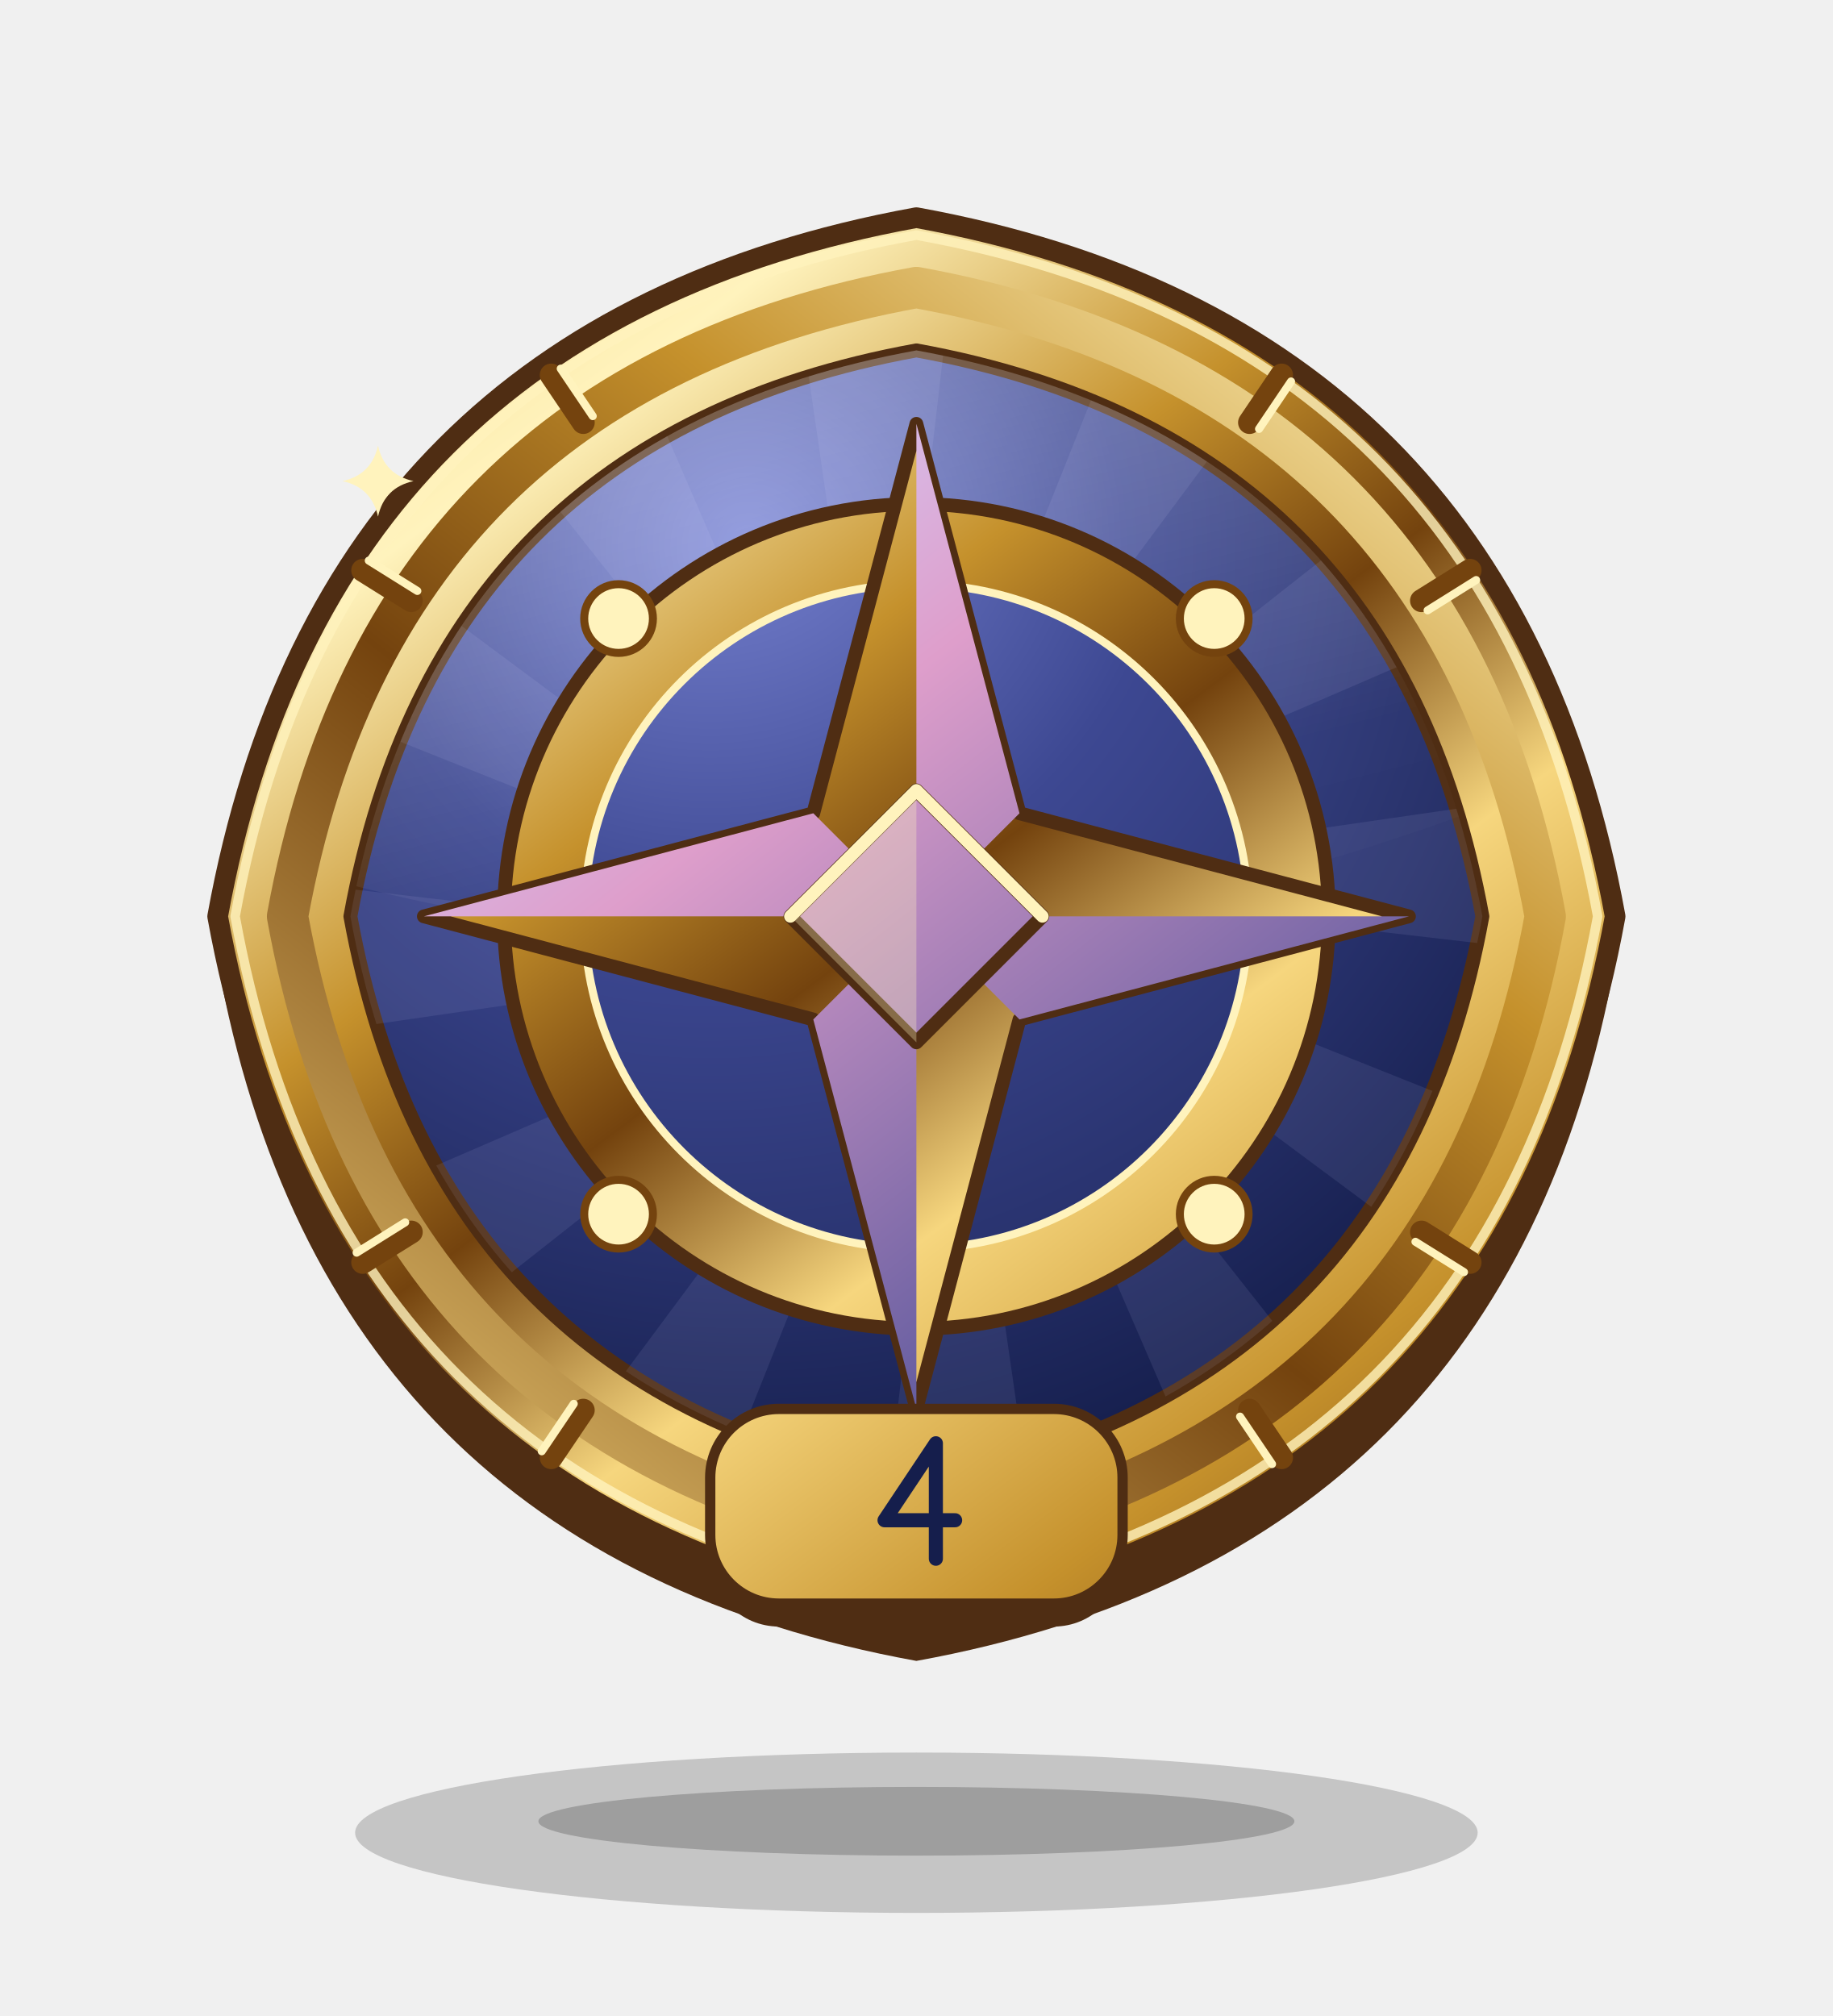
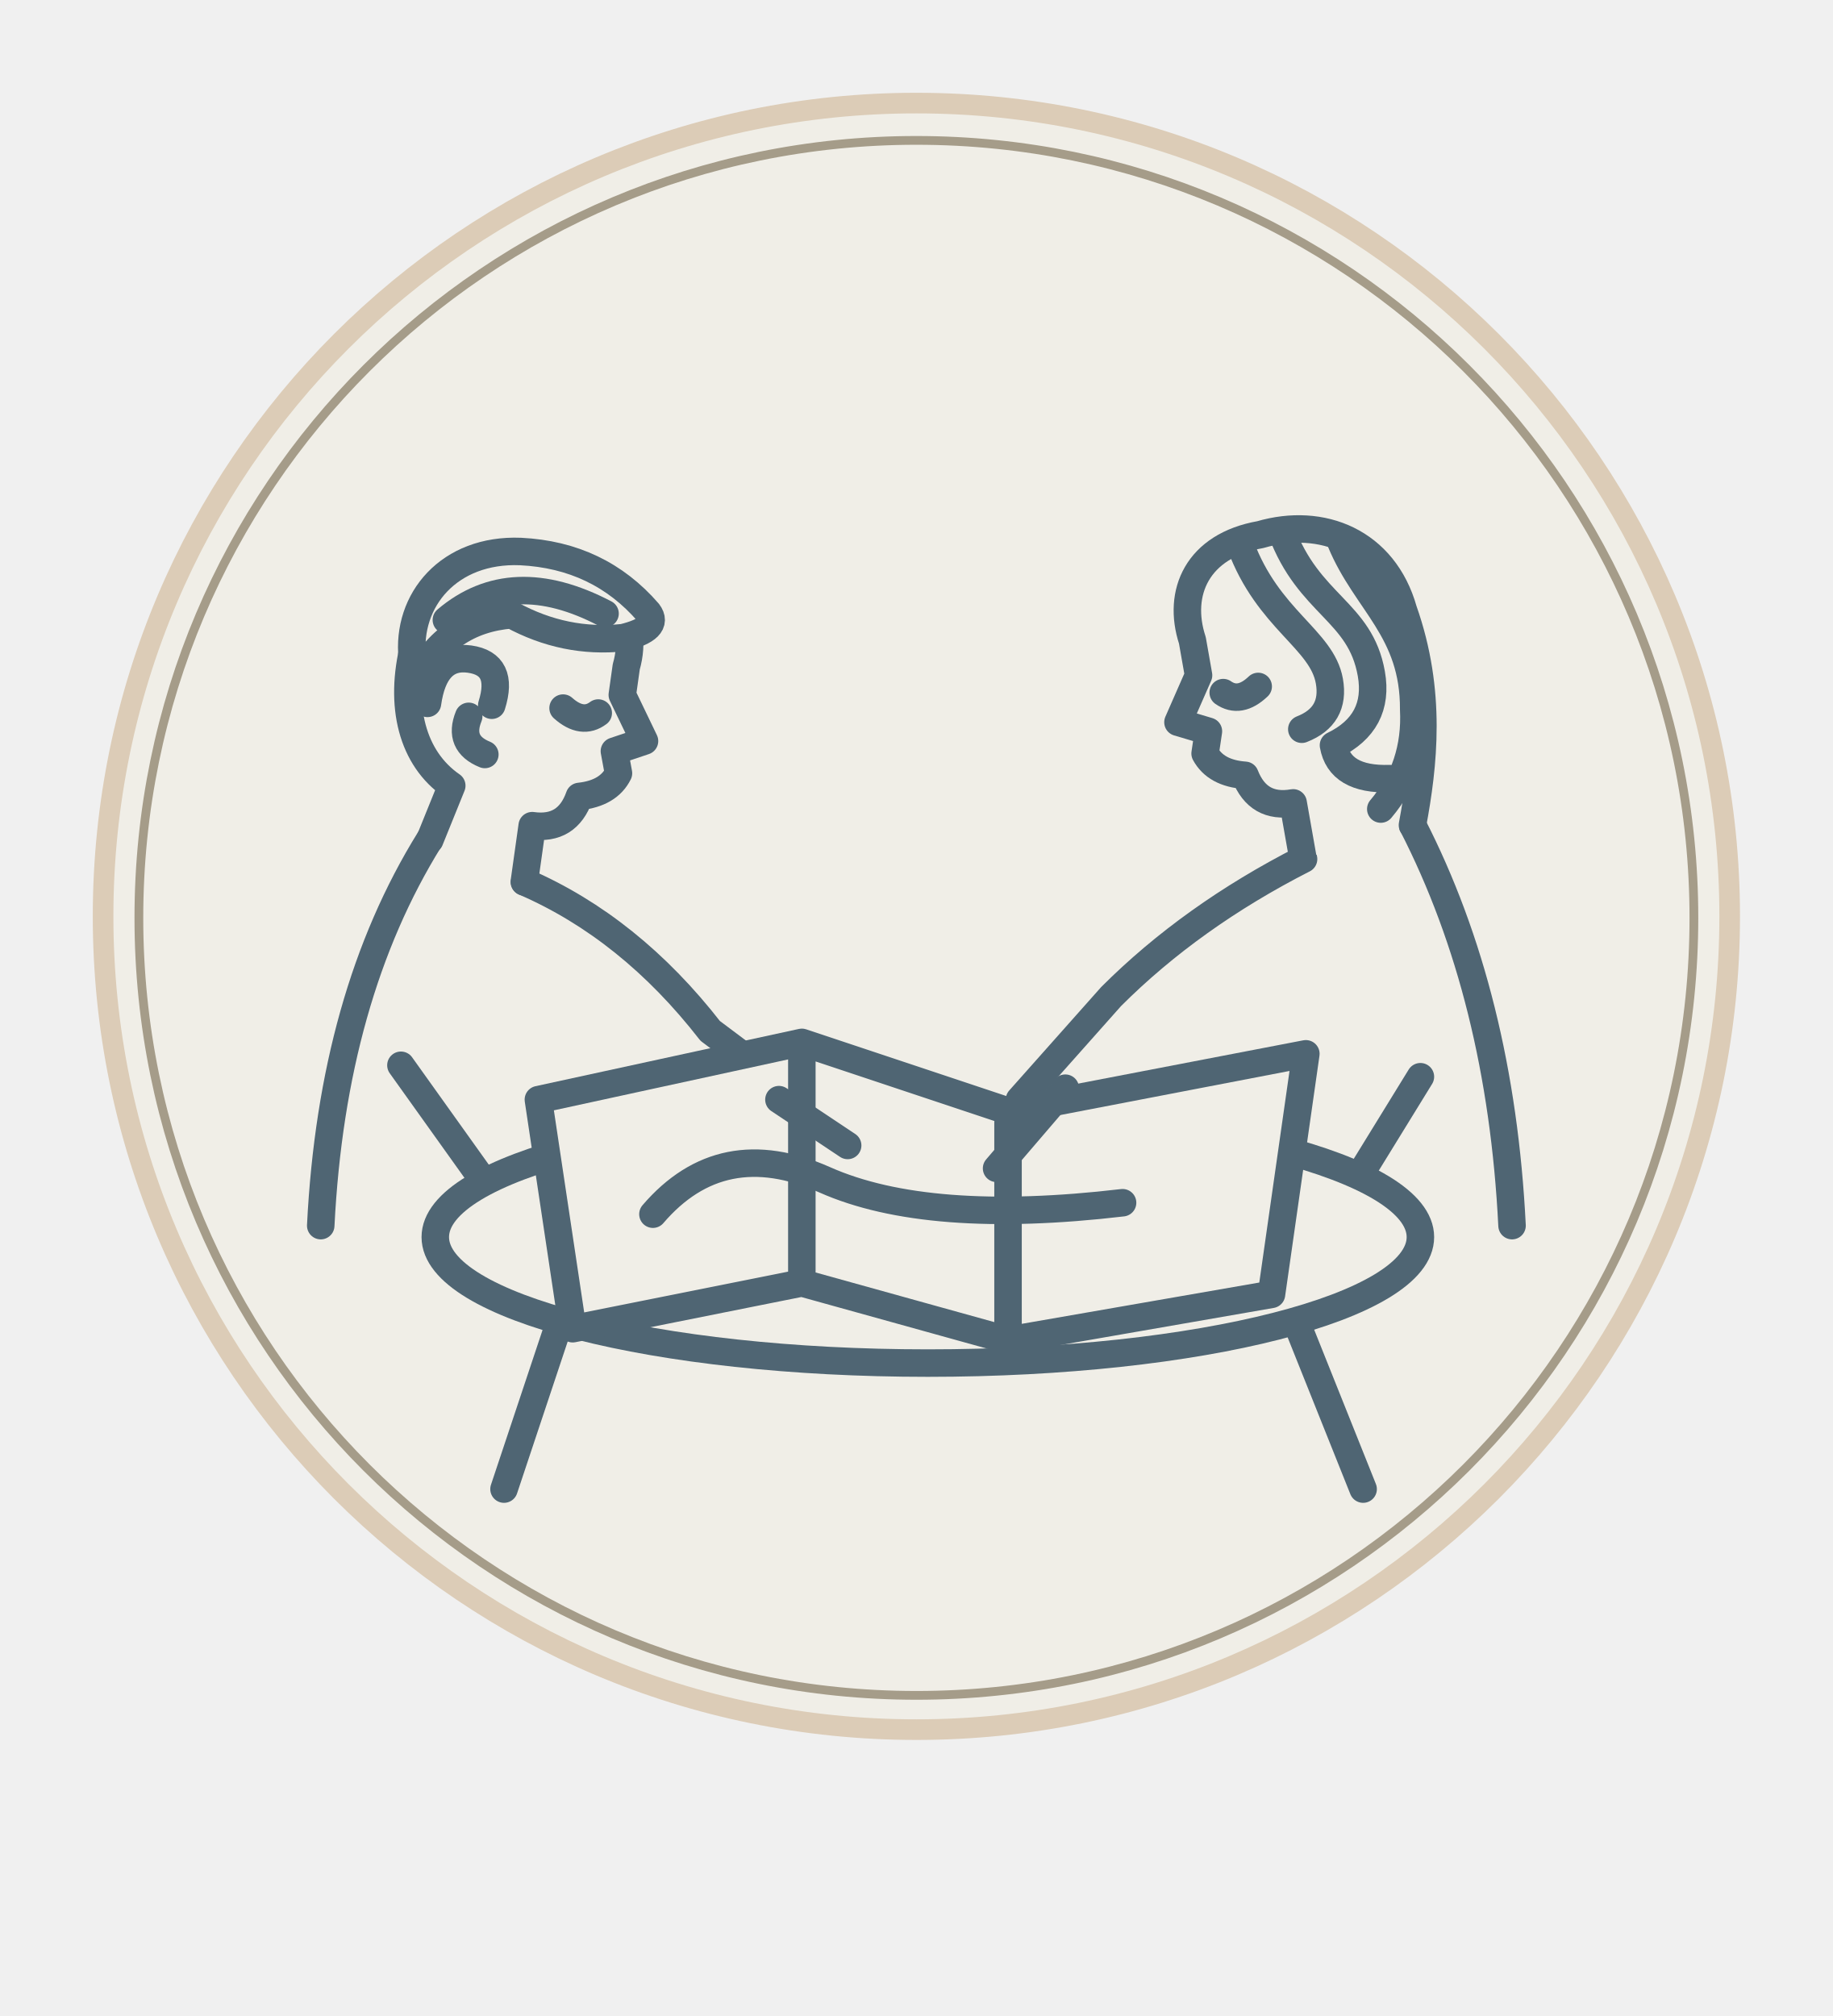
- <svg xmlns="http://www.w3.org/2000/svg" viewBox="0 0 160 176" aria-hidden="true" focusable="false" class="oa-badge-art" data-badge-art="duo-distinct-categories-4" data-art-motif="four-winds" data-locked="false">
+ <svg xmlns="http://www.w3.org/2000/svg" viewBox="0 0 160 176" aria-hidden="true" focusable="false" data-badge-art="duo-distinct-categories-4" data-art-motif="planning-the-whole-journey">
  <defs>
-     <linearGradient id="oba-asset-duo-distinct-categories-4-e-metal" x1="25" y1="15" x2="126" y2="150" gradientUnits="userSpaceOnUse">
-       <stop stop-color="#f6d67e" />
-       <stop offset=".19" stop-color="#fff3bd" />
-       <stop offset=".37" stop-color="#c5912c" />
-       <stop offset=".5" stop-color="#74430e" />
-       <stop offset=".64" stop-color="#f6d67e" />
-       <stop offset=".82" stop-color="#c5912c" />
-       <stop offset="1" stop-color="#74430e" />
-     </linearGradient>
-     <linearGradient id="oba-asset-duo-distinct-categories-4-e-bevel" x1="25" y1="151" x2="130" y2="18" gradientUnits="userSpaceOnUse">
-       <stop stop-color="#f6d67e" />
-       <stop offset=".46" stop-color="#74430e" />
-       <stop offset=".7" stop-color="#c5912c" />
-       <stop offset="1" stop-color="#fff3bd" />
-     </linearGradient>
-     <radialGradient id="oba-asset-duo-distinct-categories-4-e-enamel" cx="62" cy="40" r="105" gradientUnits="userSpaceOnUse">
-       <stop stop-color="#7e89d8" />
-       <stop offset=".39" stop-color="#3d4892" />
-       <stop offset="1" stop-color="#151e4c" />
-     </radialGradient>
-     <linearGradient id="oba-asset-duo-distinct-categories-4-e-accent" x1="49" y1="39" x2="112" y2="119" gradientUnits="userSpaceOnUse">
-       <stop stop-color="#d2d4ff" />
-       <stop offset=".34" stop-color="#de9ecb" />
-       <stop offset="1" stop-color="#3d4892" />
-     </linearGradient>
-     <linearGradient id="oba-asset-duo-distinct-categories-4-e-gloss" x1="60" y1="20" x2="83" y2="111" gradientUnits="userSpaceOnUse">
-       <stop stop-color="#ffffff" stop-opacity=".32" />
-       <stop offset=".6" stop-color="#ffffff" stop-opacity=".02" />
-       <stop offset="1" stop-color="#ffffff" stop-opacity="0" />
-     </linearGradient>
-     <clipPath id="oba-asset-duo-distinct-categories-4-e-field">
-       <path d="M80 19Q131.62 28.38 141 80Q131.62 131.62 80 141Q28.38 131.62 19 80Q28.38 28.38 80 19Z" fill="#fff" transform="translate(80 80) scale(.81) translate(-80 -80)" />
+     <clipPath id="oba-asset-duo-distinct-categories-4-e-scene">
+       <path d="M80 9 A71 71 0 1 1 79.999 151 A71 71 0 1 1 80 9Z" transform="translate(80 83) scale(.92) translate(-80 -83)" />
    </clipPath>
  </defs>
-   <ellipse cx="80" cy="160" rx="49" ry="7" fill="#000" opacity=".18" />
-   <ellipse cx="80" cy="159" rx="33" ry="3" fill="#000" opacity=".2" />
-   <path d="M80 19Q131.62 28.38 141 80Q131.62 131.62 80 141Q28.38 131.62 19 80Q28.38 28.38 80 19Z" fill="#4f2d13" transform="translate(0 4)" />
-   <path d="M80 19Q131.62 28.38 141 80Q131.62 131.62 80 141Q28.38 131.62 19 80Q28.38 28.38 80 19Z" fill="url(#oba-asset-duo-distinct-categories-4-e-metal)" stroke="#4f2d13" stroke-width="1.8" stroke-linejoin="round" stroke-linecap="round" />
-   <path d="M80 19Q131.62 28.38 141 80Q131.62 131.62 80 141Q28.38 131.62 19 80Q28.38 28.38 80 19Z" fill="none" stroke="#fff3bd" stroke-width="0.85" stroke-linejoin="round" stroke-linecap="round" transform="translate(80 80) scale(.975) translate(-80 -80)" opacity=".8" />
-   <path d="M80 19Q131.62 28.38 141 80Q131.62 131.62 80 141Q28.38 131.62 19 80Q28.38 28.38 80 19Z" fill="none" stroke="url(#oba-asset-duo-distinct-categories-4-e-bevel)" stroke-width="4" stroke-linejoin="round" stroke-linecap="round" transform="translate(80 80) scale(.9) translate(-80 -80)" />
-   <path d="M80 19Q131.62 28.38 141 80Q131.62 131.62 80 141Q28.38 131.62 19 80Q28.38 28.38 80 19Z" fill="url(#oba-asset-duo-distinct-categories-4-e-enamel)" stroke="#4f2d13" stroke-width="1.5" stroke-linejoin="round" stroke-linecap="round" transform="translate(80 80) scale(.81) translate(-80 -80)" />
-   <g clip-path="url(#oba-asset-duo-distinct-categories-4-e-field)">
-     <g transform="rotate(0 80 80)">
-       <path d="M77 77L67 8H85Z" fill="#d2d4ff" opacity=".09" />
+   <path d="M80 9 A71 71 0 1 1 79.999 151 A71 71 0 1 1 80 9Z" fill="#F0EEE7" stroke="#DCCCB7" stroke-width="1.8" />
+   <path d="M80 9 A71 71 0 1 1 79.999 151 A71 71 0 1 1 80 9Z" transform="translate(80 83) scale(.956) translate(-80 -83)" fill="none" stroke="#A59C89" stroke-width=".8" />
+   <g clip-path="url(#oba-asset-duo-distinct-categories-4-e-scene)" fill="none" stroke="#4F6573" stroke-width="2.4" stroke-linecap="round" stroke-linejoin="round">
+     <path d="M37.5 73.3Q29 87 28 107M45.8 77Q55 81 62 90L70 96M113.8 75Q104 80 97 87L89 96M123.3 72Q131 87 132 107" />
+     <path d="M35 93L45 107M124 94L116 107M49 115L44 130M113 115L119 130" />
+     <ellipse cx="81" cy="108" rx="43" ry="11" fill="#F0EEE7" />
+     <path d="M47 96L70 91L88 97L114 92L111 113L88 117L70 112L50 116ZM70 92V112M88 98V116" fill="#F0EEE7" />
+     <path d="M57 106Q63 99 72 103T98 105M68 96L74 100M93 95L87 102" />
+     <g transform="translate(46 62) rotate(8) scale(0.62 0.62)" stroke-width="3.871">
+       <path d="M-11 20 L-9 12 C-15 9-18 2-17-7 C-17-16-10-22 0-21 C9-21 14-15 13-8 L13-4 L17 2 L13 4 L14 7 Q13 10 9 11 Q8 16 3 16 L3 24" fill="#F0EEE7" />
+       <path d="M-17-5 C-19-13-14-21-4-22 Q7-23 15-16 Q17-14 12-12 Q4-10-4-13 Q-13-11-16-2" fill="#F0EEE7" />
+       <path d="M-13-11 Q-5-20 9-15 M-14 1 Q-14-6-9-6 Q-4-6-5 0 M-8 2 Q-9 6-5 7" />
+       <path d="M5-1 Q8 1 10-1" />
    </g>
-     <g transform="rotate(30 80 80)">
-       <path d="M77 77L67 8H85Z" fill="#d2d4ff" opacity=".09" />
-     </g>
-     <g transform="rotate(60 80 80)">
-       <path d="M77 77L67 8H85Z" fill="#d2d4ff" opacity=".09" />
-     </g>
-     <g transform="rotate(90 80 80)">
-       <path d="M77 77L67 8H85Z" fill="#d2d4ff" opacity=".09" />
-     </g>
-     <g transform="rotate(120 80 80)">
-       <path d="M77 77L67 8H85Z" fill="#d2d4ff" opacity=".09" />
-     </g>
-     <g transform="rotate(150 80 80)">
-       <path d="M77 77L67 8H85Z" fill="#d2d4ff" opacity=".09" />
-     </g>
-     <g transform="rotate(180 80 80)">
-       <path d="M77 77L67 8H85Z" fill="#d2d4ff" opacity=".09" />
-     </g>
-     <g transform="rotate(210 80 80)">
-       <path d="M77 77L67 8H85Z" fill="#d2d4ff" opacity=".09" />
-     </g>
-     <g transform="rotate(240 80 80)">
-       <path d="M77 77L67 8H85Z" fill="#d2d4ff" opacity=".09" />
-     </g>
-     <g transform="rotate(270 80 80)">
-       <path d="M77 77L67 8H85Z" fill="#d2d4ff" opacity=".09" />
-     </g>
-     <g transform="rotate(300 80 80)">
-       <path d="M77 77L67 8H85Z" fill="#d2d4ff" opacity=".09" />
-     </g>
-     <g transform="rotate(330 80 80)">
-       <path d="M77 77L67 8H85Z" fill="#d2d4ff" opacity=".09" />
-     </g>
-     <path d="M14 18H147V63Q78 96 14 72Z" fill="url(#oba-asset-duo-distinct-categories-4-e-gloss)" />
-   </g>
-   <g transform="translate(49.24 125.6) rotate(-146)">
-     <path d="M0-2V3" fill="none" stroke="#74430e" stroke-width="2" stroke-linejoin="round" stroke-linecap="round" />
-     <path d="M1-2V3" fill="none" stroke="#fff3bd" stroke-width="0.7" stroke-linejoin="round" stroke-linecap="round" />
-   </g>
-   <g transform="translate(33.36 109.15) rotate(-122)">
-     <path d="M0-2V3" fill="none" stroke="#74430e" stroke-width="2" stroke-linejoin="round" stroke-linecap="round" />
-     <path d="M1-2V3" fill="none" stroke="#fff3bd" stroke-width="0.7" stroke-linejoin="round" stroke-linecap="round" />
-   </g>
-   <g transform="translate(33.36 50.85) rotate(-58)">
-     <path d="M0-2V3" fill="none" stroke="#74430e" stroke-width="2" stroke-linejoin="round" stroke-linecap="round" />
-     <path d="M1-2V3" fill="none" stroke="#fff3bd" stroke-width="0.7" stroke-linejoin="round" stroke-linecap="round" />
-   </g>
-   <g transform="translate(49.24 34.4) rotate(-34)">
-     <path d="M0-2V3" fill="none" stroke="#74430e" stroke-width="2" stroke-linejoin="round" stroke-linecap="round" />
-     <path d="M1-2V3" fill="none" stroke="#fff3bd" stroke-width="0.7" stroke-linejoin="round" stroke-linecap="round" />
-   </g>
-   <g transform="translate(110.76 34.4) rotate(34)">
-     <path d="M0-2V3" fill="none" stroke="#74430e" stroke-width="2" stroke-linejoin="round" stroke-linecap="round" />
-     <path d="M1-2V3" fill="none" stroke="#fff3bd" stroke-width="0.7" stroke-linejoin="round" stroke-linecap="round" />
-   </g>
-   <g transform="translate(126.64 50.85) rotate(58)">
-     <path d="M0-2V3" fill="none" stroke="#74430e" stroke-width="2" stroke-linejoin="round" stroke-linecap="round" />
-     <path d="M1-2V3" fill="none" stroke="#fff3bd" stroke-width="0.7" stroke-linejoin="round" stroke-linecap="round" />
-   </g>
-   <g transform="translate(126.64 109.15) rotate(122)">
-     <path d="M0-2V3" fill="none" stroke="#74430e" stroke-width="2" stroke-linejoin="round" stroke-linecap="round" />
-     <path d="M1-2V3" fill="none" stroke="#fff3bd" stroke-width="0.7" stroke-linejoin="round" stroke-linecap="round" />
-   </g>
-   <g transform="translate(110.76 125.6) rotate(146)">
-     <path d="M0-2V3" fill="none" stroke="#74430e" stroke-width="2" stroke-linejoin="round" stroke-linecap="round" />
-     <path d="M1-2V3" fill="none" stroke="#fff3bd" stroke-width="0.7" stroke-linejoin="round" stroke-linecap="round" />
-   </g>
-   <circle cx="80" cy="80" r="36" fill="url(#oba-asset-duo-distinct-categories-4-e-metal)" stroke="#4f2d13" stroke-width="1.2" />
-   <circle cx="80" cy="80" r="29" fill="url(#oba-asset-duo-distinct-categories-4-e-enamel)" stroke="#fff3bd" stroke-width="0.7" />
-   <path d="M80 37L89 71L123 80L89 89L80 123L71 89L37 80L71 71Z" fill="url(#oba-asset-duo-distinct-categories-4-e-metal)" stroke="#4f2d13" stroke-width="1.2" stroke-linejoin="round" stroke-linecap="round" />
-   <path d="M80 37V80L89 71ZM123 80H80L89 89ZM80 123V80L71 89ZM37 80H80L71 71Z" fill="url(#oba-asset-duo-distinct-categories-4-e-accent)" />
-   <path d="M80 69L91 80L80 91L69 80Z" fill="url(#oba-asset-duo-distinct-categories-4-e-accent)" stroke="#4f2d13" stroke-width="1.2" stroke-linejoin="round" stroke-linecap="round" />
-   <path d="M80 69V91L69 80Z" fill="#fff3bd" opacity=".32" />
-   <path d="M69 80L80 69L91 80" fill="none" stroke="#fff3bd" stroke-width="1.1" stroke-linejoin="round" stroke-linecap="round" />
-   <circle cx="54" cy="54" r="3" fill="#fff3bd" stroke="#74430e" stroke-width="0.7" />
-   <circle cx="106" cy="54" r="3" fill="#fff3bd" stroke="#74430e" stroke-width="0.7" />
-   <circle cx="54" cy="106" r="3" fill="#fff3bd" stroke="#74430e" stroke-width="0.7" />
-   <circle cx="106" cy="106" r="3" fill="#fff3bd" stroke="#74430e" stroke-width="0.7" />
-   <rect x="62" y="125" width="36" height="17" rx="6" fill="#4f2d13" />
-   <rect x="62" y="123" width="36" height="17" rx="6" fill="url(#oba-asset-duo-distinct-categories-4-e-metal)" stroke="#4f2d13" stroke-width="0.9" />
-   <g transform="translate(77.22 126) scale(0.56)">
-     <g transform="translate(0 0)">
-       <path d="M8 18V0L0 12H11" fill="none" stroke="#151e4c" stroke-width="2.2" stroke-linejoin="round" stroke-linecap="round" />
+     <g transform="translate(113 60) rotate(-10) scale(-0.62 0.62)" stroke-width="3.871">
+       <path d="M-13 22 C-16 14-19 4-17-8 C-16-18-8-23 1-22 C10-22 14-16 13-9 L13-4 L17 2 L13 4 L14 7 Q13 10 9 11 Q8 16 3 16 L3 24" fill="#F0EEE7" />
+       <path d="M-2-22 C-4-11-11-9-11 0 Q-11 7-4 9 Q-4 14-11 15 M4-21 C2-10-5-6-5 0 Q-5 5 0 6 M-10-19 C-12-10-18-5-16 6 Q-15 14-9 19" />
+       <path d="M5-1 Q8 1 10-1" />
    </g>
  </g>
-   <path d="M33 38.9Q33.558 41.442 36.1 42Q33.558 42.558 33 45.1Q32.442 42.558 29.9 42Q32.442 41.442 33 38.9Z" fill="#fff3bd" />
</svg>
